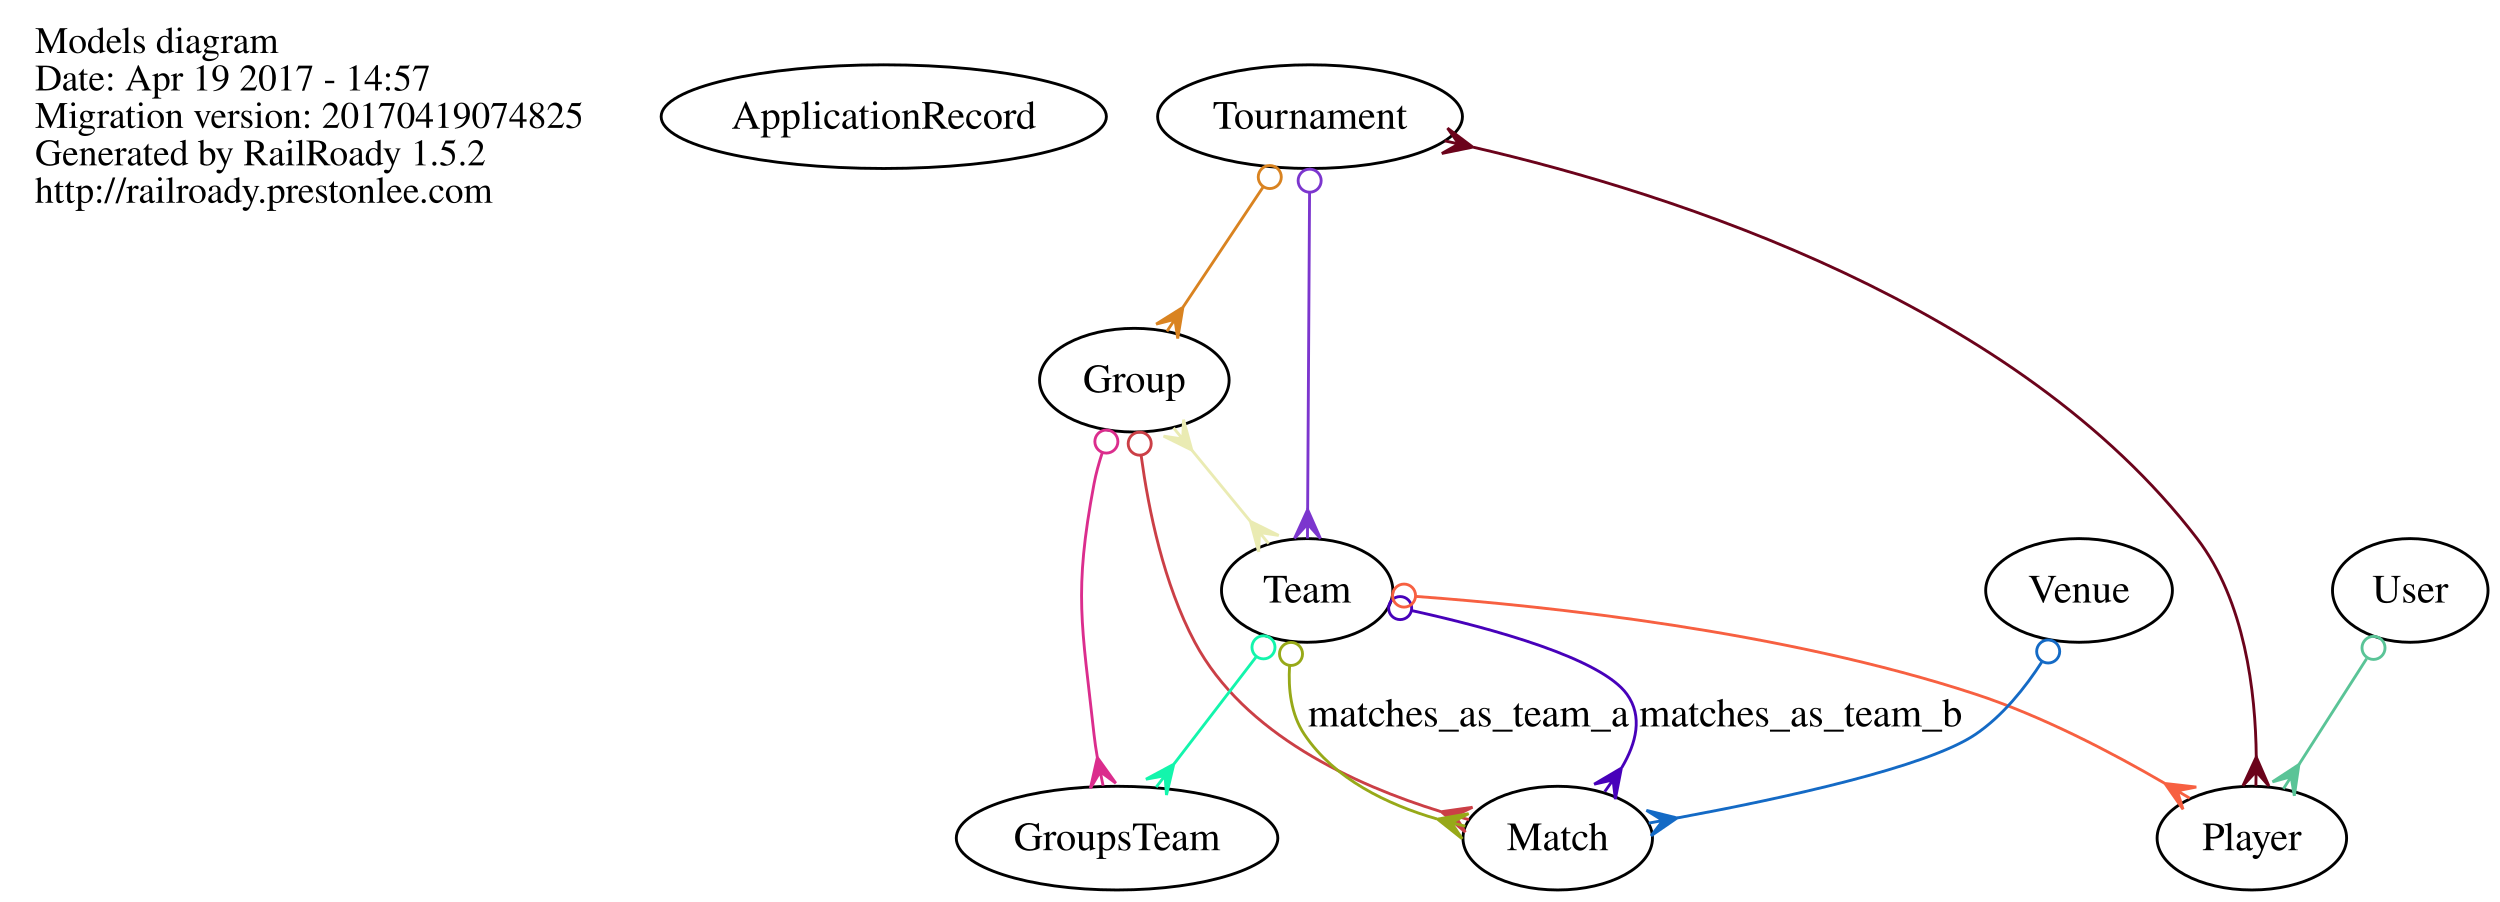
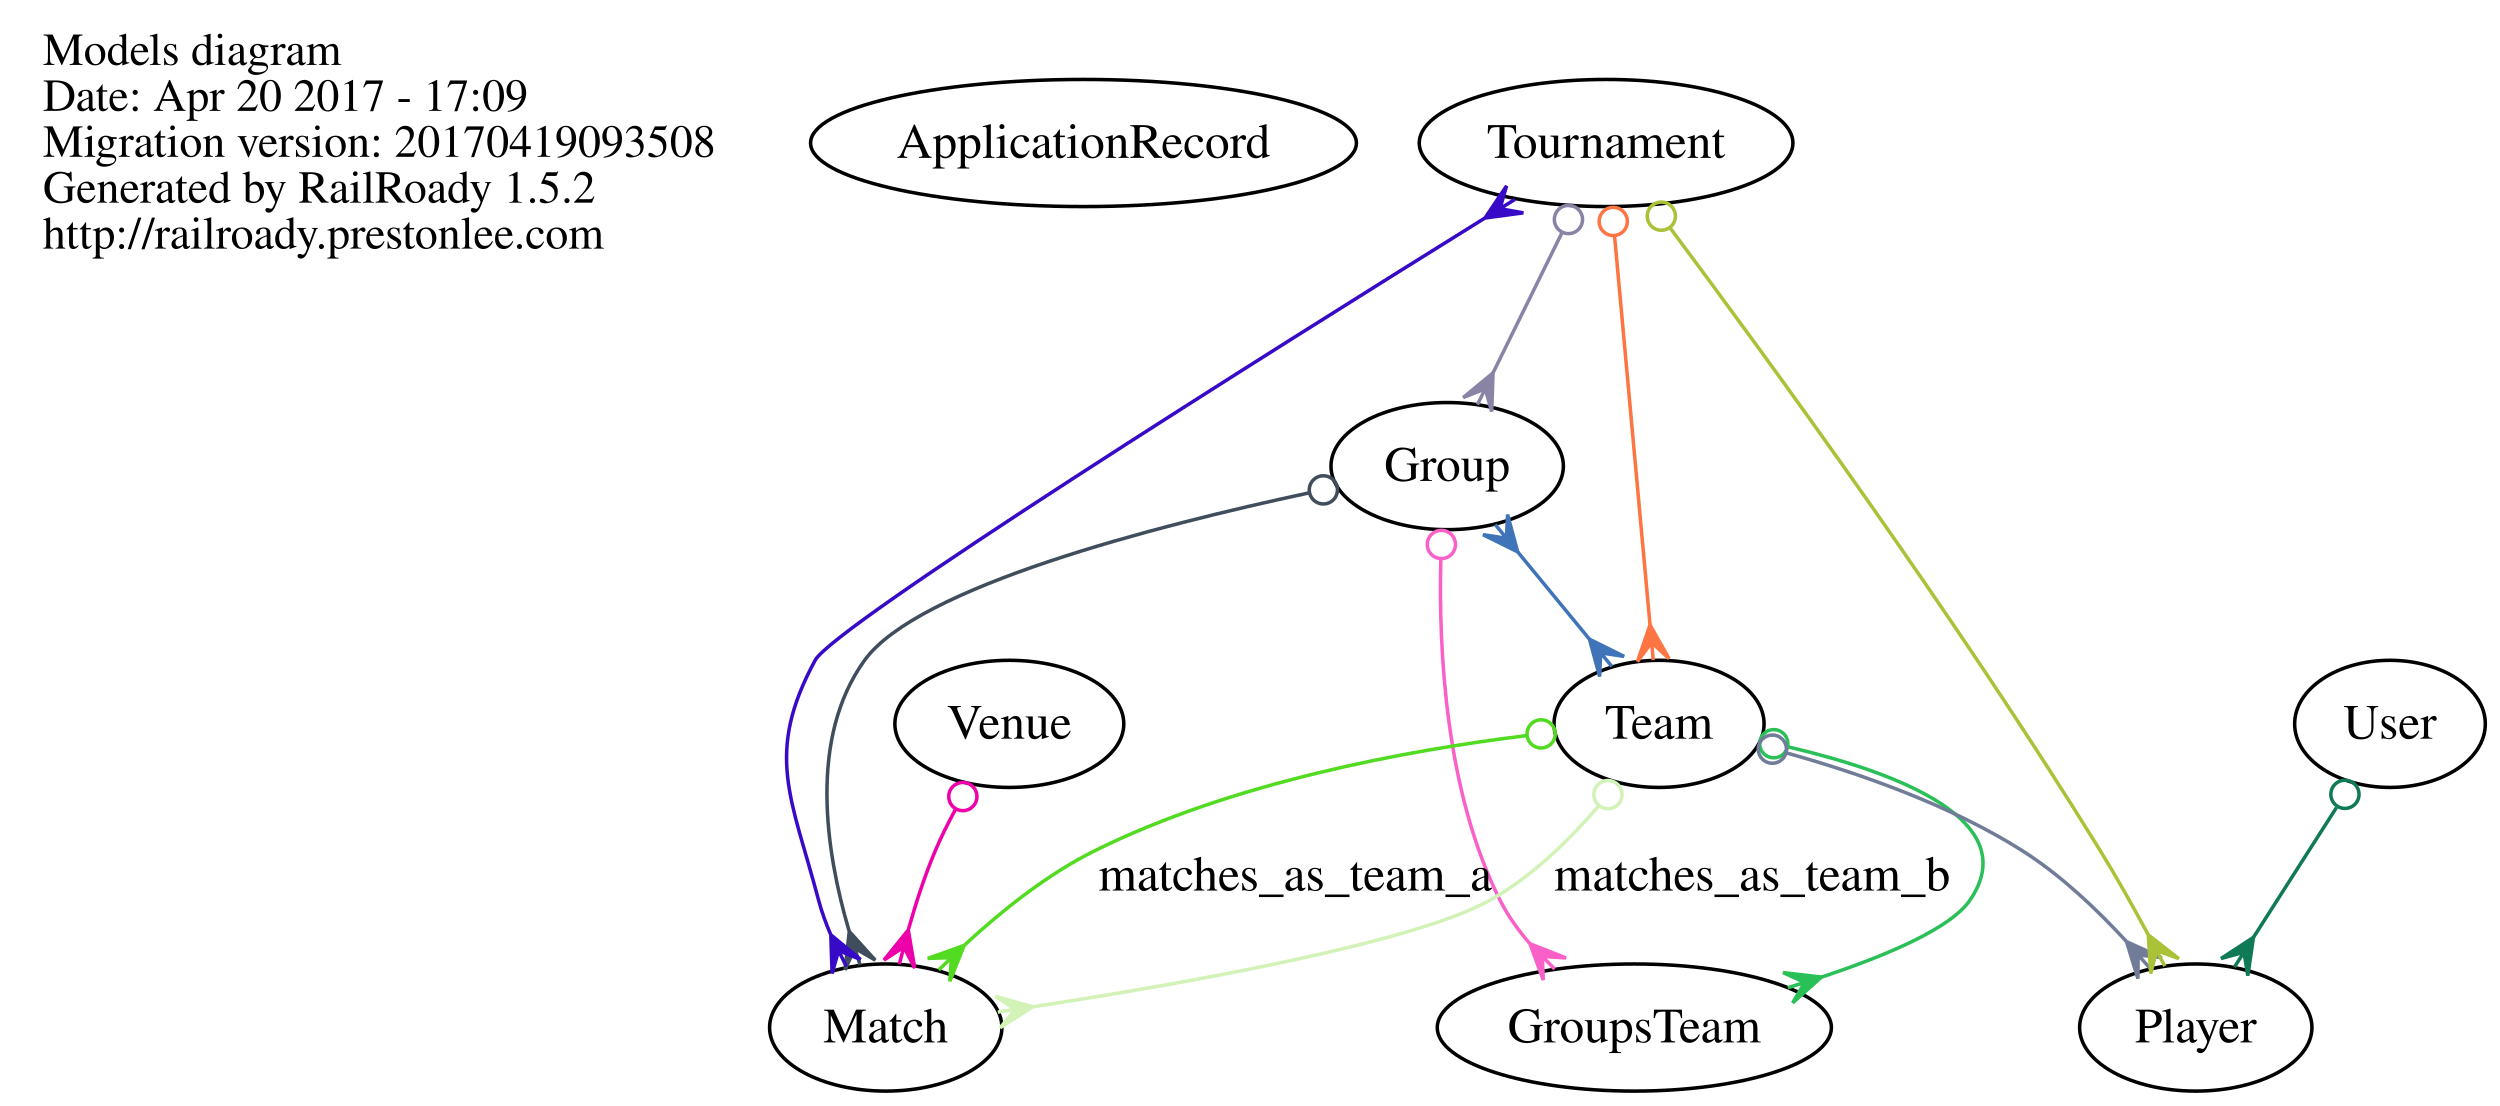
- <svg xmlns="http://www.w3.org/2000/svg" width="868pt" height="313pt" viewBox="0.00 0.00 867.69 313.00">
+ <svg xmlns="http://www.w3.org/2000/svg" width="708pt" height="313pt" viewBox="0.00 0.00 707.69 313.00">
  <g id="graph0" class="graph" transform="scale(1 1) rotate(0) translate(4 309)">
-     <polygon fill="transparent" stroke="transparent" points="-4,4 -4,-309 863.688,-309 863.688,4 -4,4" />
+     <polygon fill="transparent" stroke="transparent" points="-4,4 -4,-309 703.688,-309 703.688,4 -4,4" />
    <g id="node1" class="node">
      <text text-anchor="start" x="8" y="-290.6" font-family="Times,serif" font-size="13.00" fill="#000000">Models diagram</text>
-       <text text-anchor="start" x="8" y="-277.6" font-family="Times,serif" font-size="13.00" fill="#000000">Date: Apr 19 2017 - 14:57</text>
-       <text text-anchor="start" x="8" y="-264.6" font-family="Times,serif" font-size="13.00" fill="#000000">Migration version: 20170419074825</text>
+       <text text-anchor="start" x="8" y="-277.6" font-family="Times,serif" font-size="13.00" fill="#000000">Date: Apr 20 2017 - 17:09</text>
+       <text text-anchor="start" x="8" y="-264.6" font-family="Times,serif" font-size="13.00" fill="#000000">Migration version: 20170419093508</text>
      <text text-anchor="start" x="8" y="-251.6" font-family="Times,serif" font-size="13.00" fill="#000000">Generated by RailRoady 1.5.2</text>
      <text text-anchor="start" x="8" y="-238.6" font-family="Times,serif" font-size="13.00" fill="#000000">http://railroady.prestonlee.com</text>
    </g>
    <g id="node2" class="node">
      <ellipse fill="none" stroke="#000000" cx="302.688" cy="-268.5" rx="77.292" ry="18" />
      <text text-anchor="middle" x="302.688" y="-264.3" font-family="Times,serif" font-size="14.00" fill="#000000">ApplicationRecord</text>
    </g>
    <g id="node3" class="node">
-       <ellipse fill="none" stroke="#000000" cx="389.688" cy="-177" rx="32.908" ry="18" />
-       <text text-anchor="middle" x="389.688" y="-172.8" font-family="Times,serif" font-size="14.00" fill="#000000">Group</text>
+       <ellipse fill="none" stroke="#000000" cx="405.688" cy="-177" rx="32.908" ry="18" />
+       <text text-anchor="middle" x="405.688" y="-172.8" font-family="Times,serif" font-size="14.00" fill="#000000">Group</text>
    </g>
    <g id="node4" class="node">
-       <ellipse fill="none" stroke="#000000" cx="383.688" cy="-18" rx="55.817" ry="18" />
-       <text text-anchor="middle" x="383.688" y="-13.8" font-family="Times,serif" font-size="14.00" fill="#000000">GroupsTeam</text>
+       <ellipse fill="none" stroke="#000000" cx="458.688" cy="-18" rx="55.817" ry="18" />
+       <text text-anchor="middle" x="458.688" y="-13.8" font-family="Times,serif" font-size="14.00" fill="#000000">GroupsTeam</text>
+     </g>
+     <g id="edge2" class="edge">
+       <path fill="none" stroke="#f961c8" d="M403.886,-150.572C403.234,-124.606 405.29,-84.548 420.688,-54 422.874,-49.663 425.803,-45.569 429.069,-41.804" />
+       <ellipse fill="none" stroke="#f961c8" cx="404.045" cy="-154.806" rx="4" ry="4" />
+       <polygon fill="#f961c8" stroke="#f961c8" points="429.141,-41.73 439.342,-37.708 432.63,-38.149 436.119,-34.567 436.119,-34.567 436.119,-34.567 432.63,-38.149 432.896,-31.427 429.141,-41.73 429.141,-41.73" />
+     </g>
+     <g id="node5" class="node">
+       <ellipse fill="none" stroke="#000000" cx="246.688" cy="-18" rx="32.899" ry="18" />
+       <text text-anchor="middle" x="246.688" y="-13.8" font-family="Times,serif" font-size="14.00" fill="#000000">Match</text>
    </g>
    <g id="edge1" class="edge">
-       <path fill="none" stroke="#db2d8d" d="M378.563,-151.846C377.377,-148.265 376.36,-144.582 375.688,-141 368.558,-102.996 371.469,-92.436 375.688,-54 375.969,-51.438 376.36,-48.792 376.818,-46.152" />
-       <ellipse fill="none" stroke="#db2d8d" cx="379.978" cy="-155.686" rx="4" ry="4" />
-       <polygon fill="#db2d8d" stroke="#db2d8d" points="376.851,-45.986 383.247,-37.078 377.844,-41.085 378.836,-36.185 378.836,-36.185 378.836,-36.185 377.844,-41.085 374.426,-35.292 376.851,-45.986 376.851,-45.986" />
+       <path fill="none" stroke="#404d5c" d="M366.626,-169.43C322.722,-160.035 255.605,-142.697 240.688,-122 224.823,-99.989 229.613,-68.059 236.298,-45.396" />
+       <ellipse fill="none" stroke="#404d5c" cx="370.622" cy="-170.269" rx="4" ry="4" />
+       <polygon fill="#404d5c" stroke="#404d5c" points="236.356,-45.218 243.717,-37.089 237.895,-40.461 239.435,-35.703 239.435,-35.703 239.435,-35.703 237.895,-40.461 235.154,-34.318 236.356,-45.218 236.356,-45.218" />
    </g>
-     <g id="node5" class="node">
-       <ellipse fill="none" stroke="#000000" cx="536.688" cy="-18" rx="32.899" ry="18" />
-       <text text-anchor="middle" x="536.688" y="-13.8" font-family="Times,serif" font-size="14.00" fill="#000000">Match</text>
+     <g id="node7" class="node">
+       <ellipse fill="none" stroke="#000000" cx="465.688" cy="-104" rx="29.741" ry="18" />
+       <text text-anchor="middle" x="465.688" y="-99.8" font-family="Times,serif" font-size="14.00" fill="#000000">Team</text>
    </g>
    <g id="edge3" class="edge">
-       <path fill="none" stroke="#cb3f46" d="M392.061,-150.761C394.625,-131.856 399.902,-106.222 410.688,-86 427.714,-54.078 466.108,-36.473 496.07,-27.225" />
-       <ellipse fill="none" stroke="#cb3f46" cx="391.549" cy="-154.959" rx="4" ry="4" />
-       <polygon fill="#cb3f46" stroke="#cb3f46" points="496.256,-27.171 507.111,-28.724 501.06,-25.786 505.864,-24.4 505.864,-24.4 505.864,-24.4 501.06,-25.786 504.617,-20.076 496.256,-27.171 496.256,-27.171" />
-     </g>
-     <g id="node7" class="node">
-       <ellipse fill="none" stroke="#000000" cx="449.688" cy="-104" rx="29.741" ry="18" />
-       <text text-anchor="middle" x="449.688" y="-99.8" font-family="Times,serif" font-size="14.00" fill="#000000">Team</text>
-     </g>
-     <g id="edge2" class="edge">
-       <path fill="none" stroke="#eaebb3" d="M409.695,-152.658C416.197,-144.746 423.408,-135.974 429.895,-128.082" />
-       <polygon fill="#eaebb3" stroke="#eaebb3" points="409.652,-152.71 399.826,-157.578 406.478,-156.572 403.303,-160.435 403.303,-160.435 403.303,-160.435 406.478,-156.572 406.779,-163.292 409.652,-152.71 409.652,-152.71" />
-       <polygon fill="#eaebb3" stroke="#eaebb3" points="429.984,-127.973 439.81,-123.105 433.159,-124.111 436.333,-120.248 436.333,-120.248 436.333,-120.248 433.159,-124.111 432.857,-117.391 429.984,-127.973 429.984,-127.973" />
+       <path fill="none" stroke="#4074b9" d="M425.695,-152.658C432.197,-144.746 439.408,-135.974 445.895,-128.082" />
+       <polygon fill="#4074b9" stroke="#4074b9" points="425.652,-152.71 415.826,-157.578 422.478,-156.572 419.303,-160.435 419.303,-160.435 419.303,-160.435 422.478,-156.572 422.779,-163.292 425.652,-152.71 425.652,-152.71" />
+       <polygon fill="#4074b9" stroke="#4074b9" points="445.984,-127.973 455.81,-123.105 449.159,-124.111 452.333,-120.248 452.333,-120.248 452.333,-120.248 449.159,-124.111 448.857,-117.391 445.984,-127.973 445.984,-127.973" />
    </g>
    <g id="node6" class="node">
-       <ellipse fill="none" stroke="#000000" cx="777.688" cy="-18" rx="32.899" ry="18" />
-       <text text-anchor="middle" x="777.688" y="-13.8" font-family="Times,serif" font-size="14.00" fill="#000000">Player</text>
+       <ellipse fill="none" stroke="#000000" cx="617.688" cy="-18" rx="32.899" ry="18" />
+       <text text-anchor="middle" x="617.688" y="-13.8" font-family="Times,serif" font-size="14.00" fill="#000000">Player</text>
    </g>
    <g id="edge7" class="edge">
-       <path fill="none" stroke="#13f5ac" d="M431.875,-80.789C423.118,-69.378 412.535,-55.589 403.521,-43.843" />
-       <ellipse fill="none" stroke="#13f5ac" cx="434.527" cy="-84.245" rx="4" ry="4" />
-       <polygon fill="#13f5ac" stroke="#13f5ac" points="403.371,-43.648 400.853,-32.975 400.327,-39.681 397.283,-35.715 397.283,-35.715 397.283,-35.715 400.327,-39.681 393.713,-38.455 403.371,-43.648 403.371,-43.648" />
+       <path fill="none" stroke="#29c058" d="M502.308,-97.469C532.939,-90.279 569.314,-76.632 553.688,-54 548.265,-46.147 530.452,-38.5 511.691,-32.288" />
+       <ellipse fill="none" stroke="#29c058" cx="498.181" cy="-98.381" rx="4" ry="4" />
+       <polygon fill="#29c058" stroke="#29c058" points="511.69,-32.288 503.515,-24.979 506.923,-30.779 502.157,-29.269 502.157,-29.269 502.157,-29.269 506.923,-30.779 500.798,-33.559 511.69,-32.288 511.69,-32.288" />
    </g>
    <g id="edge5" class="edge">
-       <path fill="none" stroke="#97a918" d="M443.593,-77.93C443.063,-69.682 444.091,-60.92 448.736,-54 459.112,-38.54 477.432,-29.715 494.675,-24.679" />
-       <ellipse fill="none" stroke="#97a918" cx="444.083" cy="-81.95" rx="4" ry="4" />
-       <polygon fill="#97a918" stroke="#97a918" points="494.947,-24.609 505.751,-26.49 499.791,-23.37 504.635,-22.13 504.635,-22.13 504.635,-22.13 499.791,-23.37 503.519,-17.77 494.947,-24.609 494.947,-24.609" />
-       <text text-anchor="middle" x="505.664" y="-56.8" font-family="Times,serif" font-size="14.00" fill="#000000">matches_as_team_a</text>
+       <path fill="none" stroke="#52db21" d="M428.1,-100.674C394.558,-96.538 344.846,-87.474 305.736,-68 292.321,-61.32 279.384,-50.967 269.056,-41.41" />
+       <ellipse fill="none" stroke="#52db21" cx="432.289" cy="-101.16" rx="4" ry="4" />
+       <polygon fill="#52db21" stroke="#52db21" points="268.907,-41.266 264.823,-31.089 265.305,-37.799 261.702,-34.331 261.702,-34.331 261.702,-34.331 265.305,-37.799 258.582,-37.573 268.907,-41.266 268.907,-41.266" />
+       <text text-anchor="middle" x="362.664" y="-56.8" font-family="Times,serif" font-size="14.00" fill="#000000">matches_as_team_a</text>
    </g>
    <g id="edge6" class="edge">
-       <path fill="none" stroke="#4701ba" d="M485.954,-97.02C514.779,-90.649 551.705,-80.357 560.688,-68 566.318,-60.254 563.952,-50.981 558.952,-42.535" />
-       <ellipse fill="none" stroke="#4701ba" cx="481.979" cy="-97.873" rx="4" ry="4" />
-       <polygon fill="#4701ba" stroke="#4701ba" points="558.785,-42.299 556.688,-31.535 555.9,-38.216 553.014,-34.133 553.014,-34.133 553.014,-34.133 555.9,-38.216 549.339,-36.73 558.785,-42.299 558.785,-42.299" />
-       <text text-anchor="middle" x="621.057" y="-56.8" font-family="Times,serif" font-size="14.00" fill="#000000">matches_as_team_b</text>
+       <path fill="none" stroke="#d2f2b8" d="M448.662,-80.854C440.361,-71.151 429.598,-60.61 417.688,-54 395.892,-41.904 331.62,-30.504 288.383,-23.89" />
+       <ellipse fill="none" stroke="#d2f2b8" cx="451.213" cy="-83.966" rx="4" ry="4" />
+       <polygon fill="#d2f2b8" stroke="#d2f2b8" points="288.312,-23.879 279.091,-17.944 283.367,-23.136 278.422,-22.393 278.422,-22.393 278.422,-22.393 283.367,-23.136 277.754,-26.844 288.312,-23.879 288.312,-23.879" />
+       <text text-anchor="middle" x="492.057" y="-56.8" font-family="Times,serif" font-size="14.00" fill="#000000">matches_as_team_b</text>
    </g>
    <g id="edge4" class="edge">
-       <path fill="none" stroke="#f76041" d="M487.351,-101.929C533.987,-98.515 615.378,-89.758 681.688,-68 704.752,-60.432 728.983,-47.771 747.331,-37.083" />
-       <ellipse fill="none" stroke="#f76041" cx="483.327" cy="-102.21" rx="4" ry="4" />
-       <polygon fill="#f76041" stroke="#f76041" points="747.499,-36.983 758.394,-35.736 751.796,-34.426 756.093,-31.869 756.093,-31.869 756.093,-31.869 751.796,-34.426 753.792,-28.002 747.499,-36.983 747.499,-36.983" />
+       <path fill="none" stroke="#707c98" d="M501.834,-95.751C522.467,-90.001 548.219,-81.001 568.688,-68 579.479,-61.146 589.675,-51.483 597.943,-42.476" />
+       <ellipse fill="none" stroke="#707c98" cx="497.776" cy="-96.837" rx="4" ry="4" />
+       <polygon fill="#707c98" stroke="#707c98" points="598.075,-42.326 608.058,-37.789 601.377,-38.572 604.679,-34.818 604.679,-34.818 604.679,-34.818 601.377,-38.572 601.3,-31.846 598.075,-42.326 598.075,-42.326" />
    </g>
    <g id="node8" class="node">
      <ellipse fill="none" stroke="#000000" cx="450.688" cy="-268.5" rx="52.919" ry="18" />
      <text text-anchor="middle" x="450.688" y="-264.3" font-family="Times,serif" font-size="14.00" fill="#000000">Tournament</text>
    </g>
    <g id="edge8" class="edge">
-       <path fill="none" stroke="#d98321" d="M434.314,-243.94C425.755,-231.102 415.292,-215.406 406.648,-202.44" />
-       <ellipse fill="none" stroke="#d98321" cx="436.707" cy="-247.53" rx="4" ry="4" />
-       <polygon fill="#d98321" stroke="#d98321" points="406.548,-202.29 404.745,-191.473 403.774,-198.13 401.001,-193.969 401.001,-193.969 401.001,-193.969 403.774,-198.13 397.256,-196.465 406.548,-202.29 406.548,-202.29" />
+       <path fill="none" stroke="#8984a6" d="M438.229,-243.167C432.15,-230.807 424.841,-215.946 418.692,-203.441" />
+       <ellipse fill="none" stroke="#8984a6" cx="440.032" cy="-246.833" rx="4" ry="4" />
+       <polygon fill="#8984a6" stroke="#8984a6" points="418.668,-203.393 418.293,-192.433 416.461,-198.906 414.255,-194.419 414.255,-194.419 414.255,-194.419 416.461,-198.906 410.216,-196.405 418.668,-203.393 418.668,-203.393" />
+     </g>
+     <g id="edge11" class="edge">
+       <path fill="none" stroke="#370ac8" d="M416.277,-247.197C354.799,-208.971 231.982,-131.788 226.688,-122 212.308,-95.414 219.963,-83.222 227.688,-54 228.537,-50.789 229.714,-47.543 231.071,-44.384" />
+       <polygon fill="#370ac8" stroke="#370ac8" points="416.387,-247.265 422.507,-256.364 420.634,-249.903 424.882,-252.541 424.882,-252.541 424.882,-252.541 420.634,-249.903 427.256,-248.719 416.387,-247.265 416.387,-247.265" />
+       <polygon fill="#370ac8" stroke="#370ac8" points="231.129,-44.267 239.572,-37.269 233.33,-39.777 235.531,-35.288 235.531,-35.288 235.531,-35.288 233.33,-39.777 231.491,-33.306 231.129,-44.267 231.129,-44.267" />
    </g>
    <g id="edge10" class="edge">
-       <path fill="none" stroke="#6b031b" d="M507.477,-257.86C577.97,-241.523 696.476,-203.2 758.688,-122 775.263,-100.366 779.002,-68.841 779.219,-46.176" />
-       <polygon fill="#6b031b" stroke="#6b031b" points="507.194,-257.923 496.452,-255.723 502.316,-259.018 497.437,-260.113 497.437,-260.113 497.437,-260.113 502.316,-259.018 498.423,-264.504 507.194,-257.923 507.194,-257.923" />
-       <polygon fill="#6b031b" stroke="#6b031b" points="779.219,-46.148 783.594,-36.093 779.157,-41.149 779.095,-36.149 779.095,-36.149 779.095,-36.149 779.157,-41.149 774.595,-36.205 779.219,-46.148 779.219,-46.148" />
+       <path fill="none" stroke="#aac238" d="M468.783,-244.513C496.394,-207.498 550.11,-133.837 590.688,-68 595.324,-60.477 600.022,-52.097 604.17,-44.38" />
+       <ellipse fill="none" stroke="#aac238" cx="466.336" cy="-247.785" rx="4" ry="4" />
+       <polygon fill="#aac238" stroke="#aac238" points="604.244,-44.241 612.895,-37.502 606.581,-39.82 608.917,-35.4 608.917,-35.4 608.917,-35.4 606.581,-39.82 604.938,-33.297 604.244,-44.241 604.244,-44.241" />
    </g>
    <g id="edge9" class="edge">
-       <path fill="none" stroke="#7c36ce" d="M450.528,-242.26C450.345,-212.171 450.047,-163.034 449.859,-132.161" />
-       <ellipse fill="none" stroke="#7c36ce" cx="450.553" cy="-246.267" rx="4" ry="4" />
-       <polygon fill="#7c36ce" stroke="#7c36ce" points="449.858,-132.064 454.298,-122.037 449.828,-127.064 449.798,-122.064 449.798,-122.064 449.798,-122.064 449.828,-127.064 445.298,-122.091 449.858,-132.064 449.858,-132.064" />
+       <path fill="none" stroke="#fd7543" d="M453.08,-242.26C455.824,-212.171 460.305,-163.034 463.12,-132.161" />
+       <ellipse fill="none" stroke="#fd7543" cx="452.714" cy="-246.284" rx="4" ry="4" />
+       <polygon fill="#fd7543" stroke="#fd7543" points="463.132,-132.023 468.522,-122.472 463.587,-127.043 464.041,-122.064 464.041,-122.064 464.041,-122.064 463.587,-127.043 459.559,-121.655 463.132,-132.023 463.132,-132.023" />
    </g>
    <g id="node9" class="node">
-       <ellipse fill="none" stroke="#000000" cx="832.688" cy="-104" rx="27" ry="18" />
-       <text text-anchor="middle" x="832.688" y="-99.8" font-family="Times,serif" font-size="14.00" fill="#000000">User</text>
+       <ellipse fill="none" stroke="#000000" cx="672.688" cy="-104" rx="27" ry="18" />
+       <text text-anchor="middle" x="672.688" y="-99.8" font-family="Times,serif" font-size="14.00" fill="#000000">User</text>
    </g>
-     <g id="edge11" class="edge">
-       <path fill="none" stroke="#5ac497" d="M817.534,-80.304C810.236,-68.894 801.475,-55.194 794.028,-43.551" />
-       <ellipse fill="none" stroke="#5ac497" cx="819.928" cy="-84.049" rx="4" ry="4" />
-       <polygon fill="#5ac497" stroke="#5ac497" points="794.024,-43.544 792.427,-32.695 791.33,-39.332 788.636,-35.119 788.636,-35.119 788.636,-35.119 791.33,-39.332 784.845,-37.544 794.024,-43.544 794.024,-43.544" />
+     <g id="edge12" class="edge">
+       <path fill="none" stroke="#107955" d="M657.534,-80.304C650.236,-68.894 641.475,-55.194 634.028,-43.551" />
+       <ellipse fill="none" stroke="#107955" cx="659.928" cy="-84.049" rx="4" ry="4" />
+       <polygon fill="#107955" stroke="#107955" points="634.024,-43.544 632.427,-32.695 631.33,-39.332 628.636,-35.119 628.636,-35.119 628.636,-35.119 631.33,-39.332 624.845,-37.544 634.024,-43.544 634.024,-43.544" />
    </g>
    <g id="node10" class="node">
-       <ellipse fill="none" stroke="#000000" cx="717.688" cy="-104" rx="32.415" ry="18" />
-       <text text-anchor="middle" x="717.688" y="-99.8" font-family="Times,serif" font-size="14.00" fill="#000000">Venue</text>
+       <ellipse fill="none" stroke="#000000" cx="281.688" cy="-104" rx="32.415" ry="18" />
+       <text text-anchor="middle" x="281.688" y="-99.8" font-family="Times,serif" font-size="14.00" fill="#000000">Venue</text>
    </g>
-     <g id="edge12" class="edge">
-       <path fill="none" stroke="#146ac5" d="M704.894,-79.367C698.978,-70.163 691.146,-60.403 681.688,-54 664.95,-42.67 614.853,-31.793 578.216,-25.016" />
-       <ellipse fill="none" stroke="#146ac5" cx="706.972" cy="-82.807" rx="4" ry="4" />
-       <polygon fill="#146ac5" stroke="#146ac5" points="578.119,-24.999 569.081,-18.789 573.199,-24.108 568.279,-23.217 568.279,-23.217 568.279,-23.217 573.199,-24.108 567.477,-27.645 578.119,-24.999 578.119,-24.999" />
+     <g id="edge13" class="edge">
+       <path fill="none" stroke="#ed01a9" d="M266.423,-79.74C264.331,-75.894 262.338,-71.898 260.688,-68 257.725,-61.004 255.196,-53.195 253.136,-45.867" />
+       <ellipse fill="none" stroke="#ed01a9" cx="268.522" cy="-83.413" rx="4" ry="4" />
+       <polygon fill="#ed01a9" stroke="#ed01a9" points="253.075,-45.635 254.892,-34.821 251.807,-40.798 250.539,-35.962 250.539,-35.962 250.539,-35.962 251.807,-40.798 246.186,-37.103 253.075,-45.635 253.075,-45.635" />
    </g>
  </g>
</svg>
